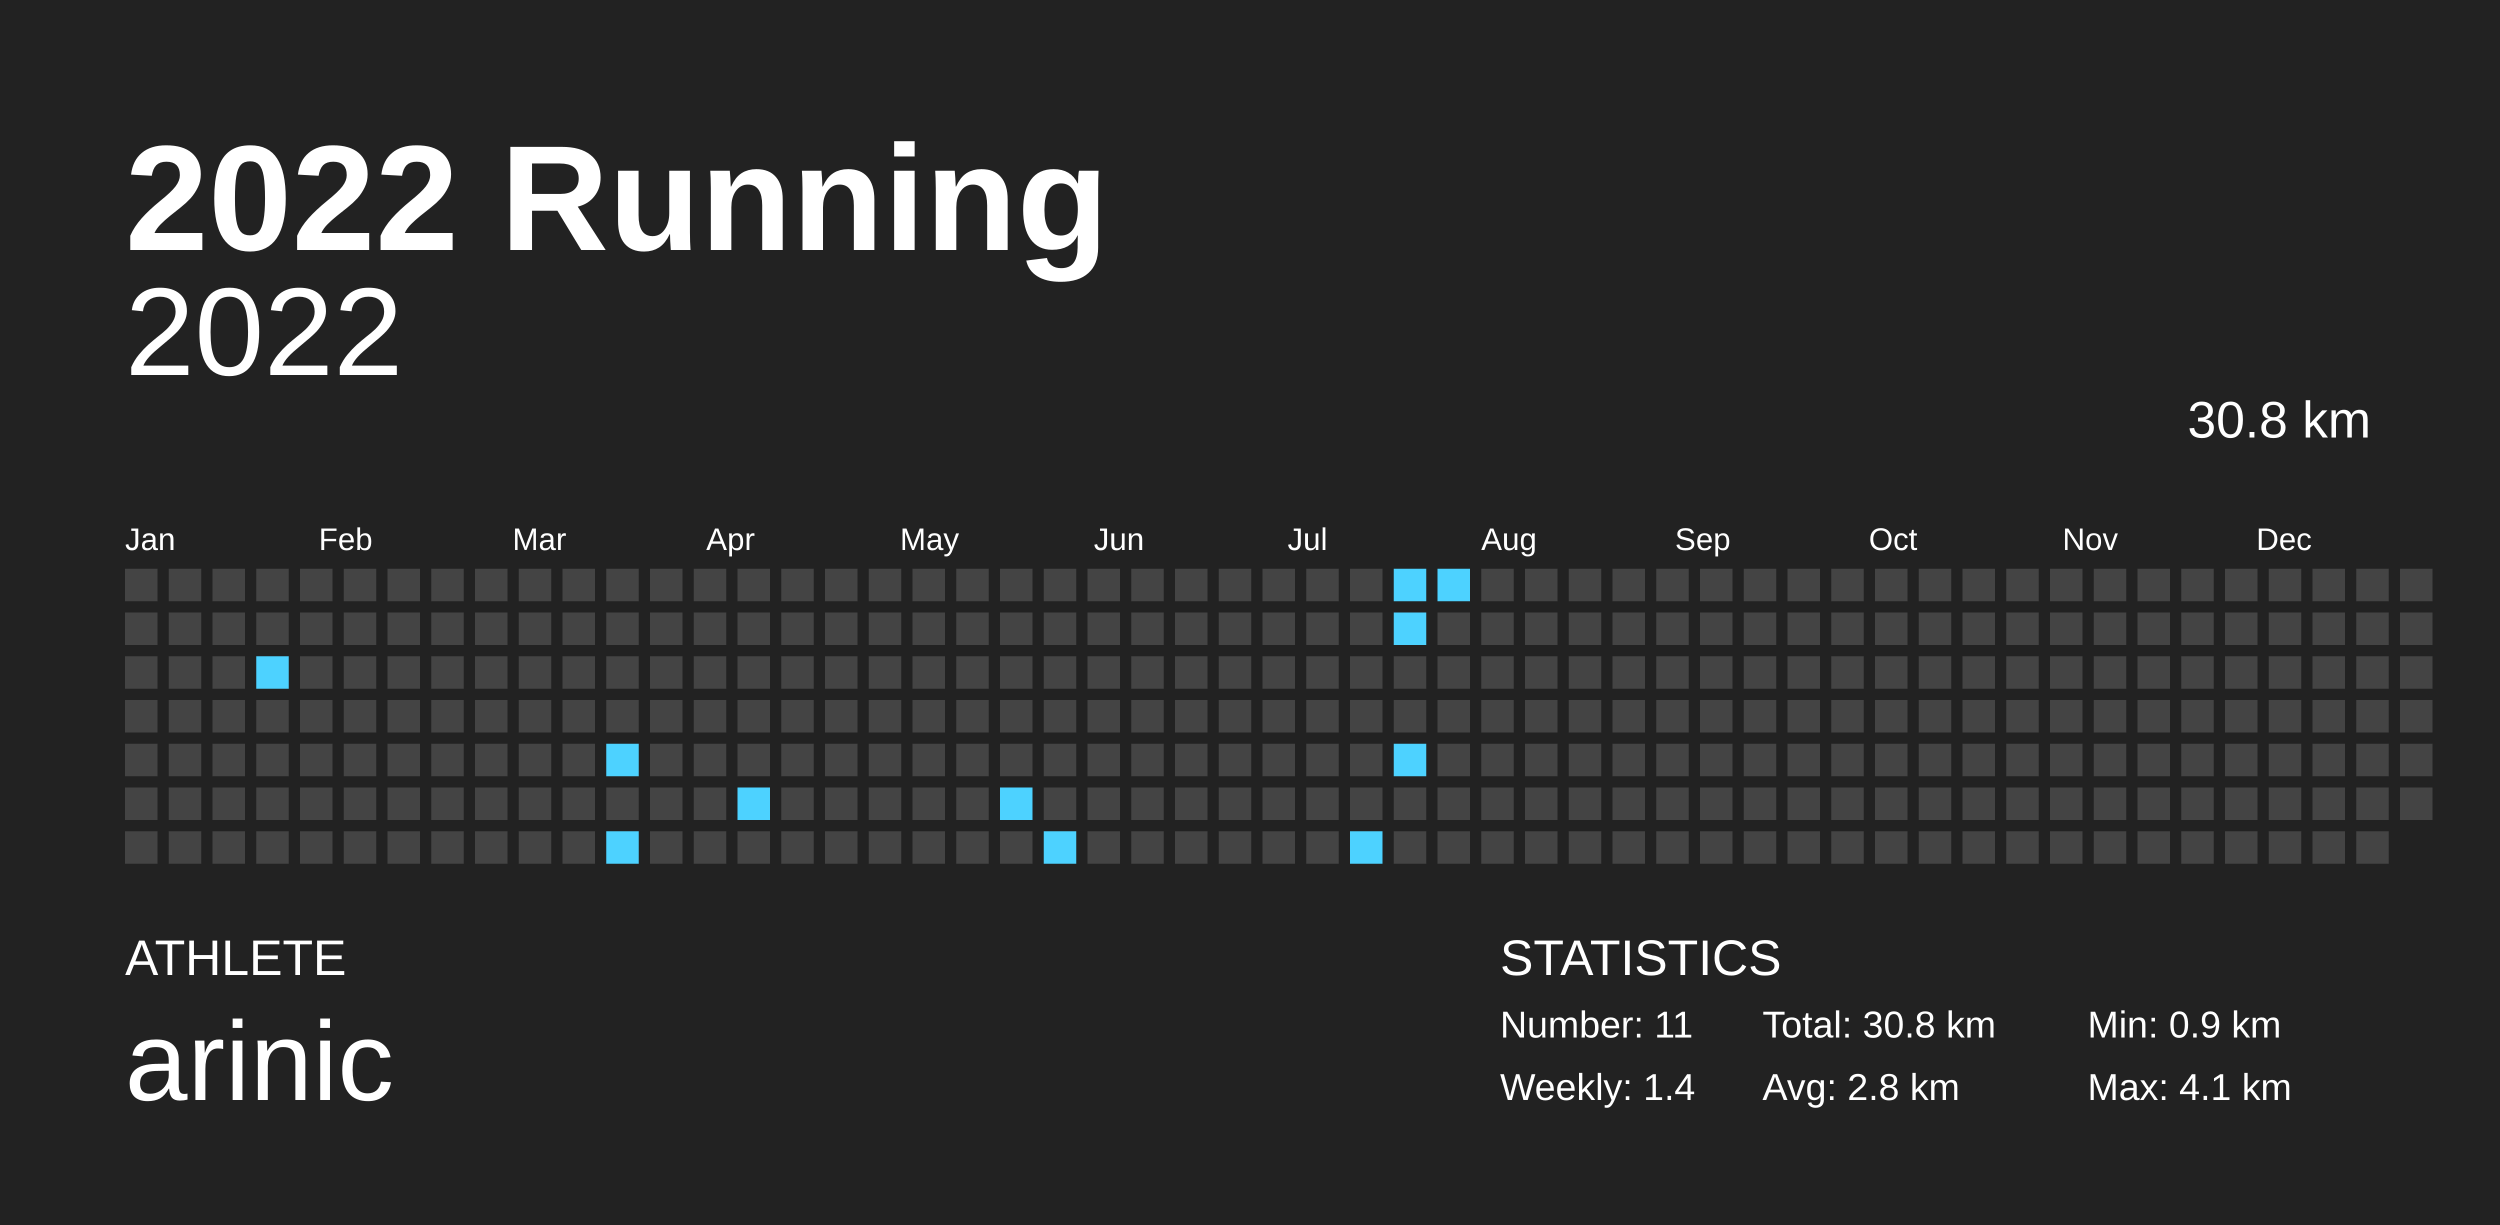
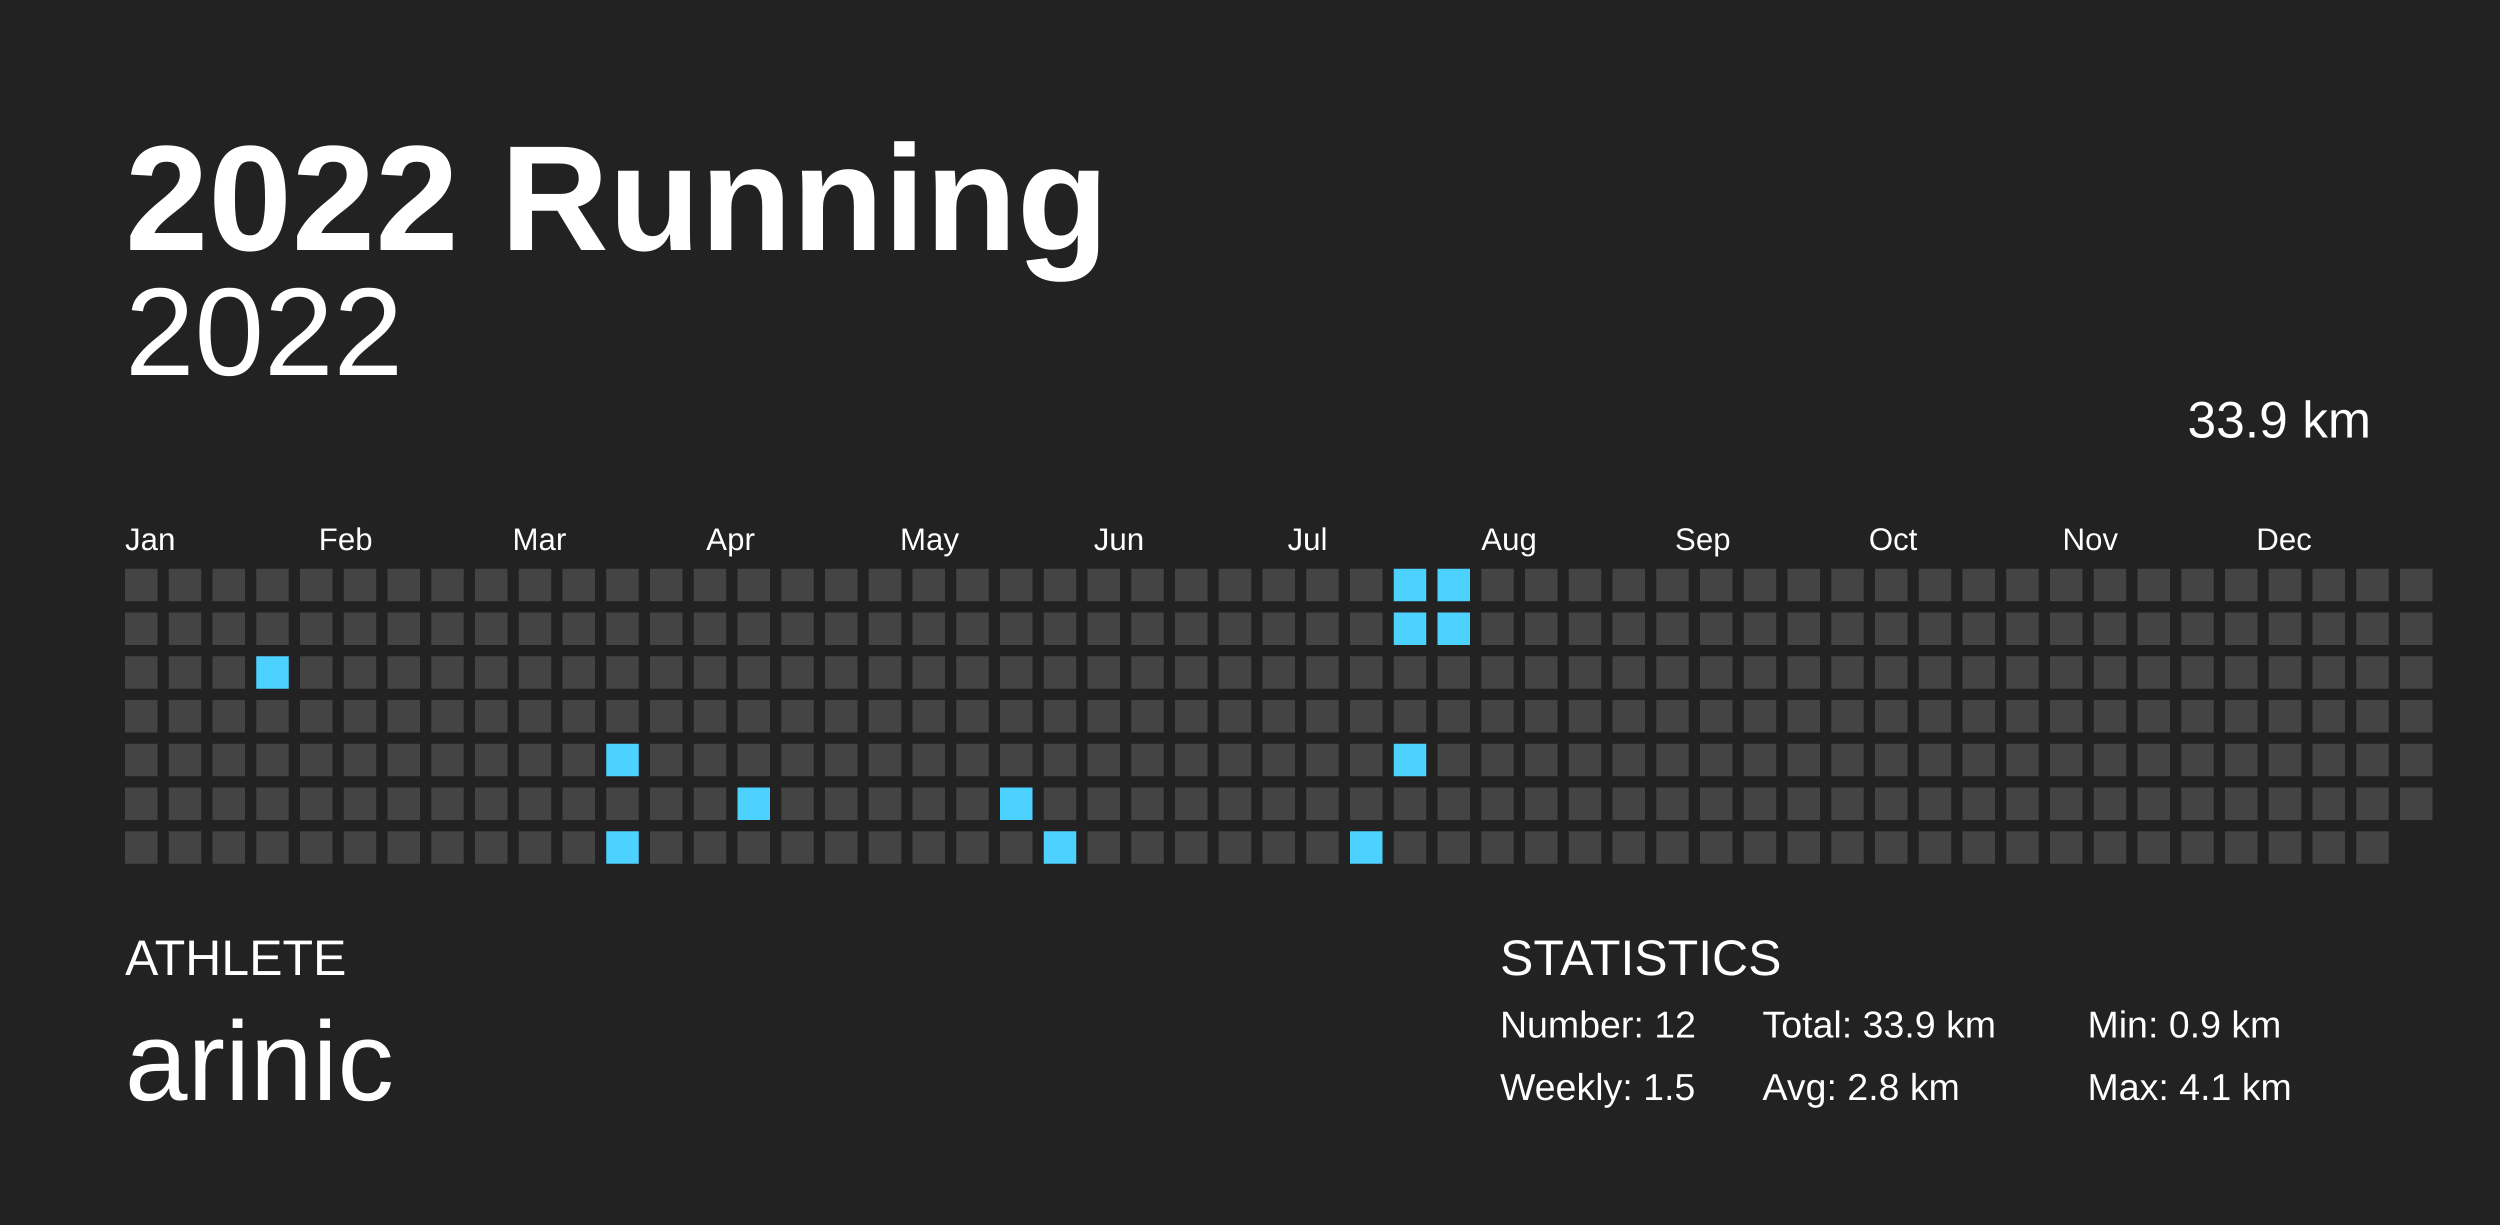
<svg xmlns="http://www.w3.org/2000/svg" baseProfile="full" height="98mm" version="1.1" viewBox="0,0,200,98" width="200mm">
  <defs />
  <rect fill="#222222" height="98" width="200" x="0" y="0" />
  <text fill="#FFFFFF" style="font-size:12px; font-family:Arial; font-weight:bold;" x="10" y="20">2022 Running</text>
  <text fill="#FFFFFF" style="font-size:4px; font-family:Arial" x="10" y="78">ATHLETE</text>
  <text fill="#FFFFFF" style="font-size:9px; font-family:Arial" x="10" y="88">arinic</text>
  <text fill="#FFFFFF" style="font-size:4px; font-family:Arial" x="120" y="78">STATISTICS</text>
-   <text fill="#FFFFFF" style="font-size:3px; font-family:Arial" x="120" y="83">Number: 11</text>
-   <text fill="#FFFFFF" style="font-size:3px; font-family:Arial" x="120" y="88">Weekly: 1.4</text>
-   <text fill="#FFFFFF" style="font-size:3px; font-family:Arial" x="141" y="83">Total: 30.8 km</text>
+   <text fill="#FFFFFF" style="font-size:3px; font-family:Arial" x="120" y="83">Number: 12</text>
+   <text fill="#FFFFFF" style="font-size:3px; font-family:Arial" x="120" y="88">Weekly: 1.5</text>
+   <text fill="#FFFFFF" style="font-size:3px; font-family:Arial" x="141" y="83">Total: 33.9 km</text>
  <text fill="#FFFFFF" style="font-size:3px; font-family:Arial" x="141" y="88">Avg: 2.8 km</text>
  <text fill="#FFFFFF" style="font-size:3px; font-family:Arial" x="167" y="83">Min: 0.9 km</text>
  <text fill="#FFFFFF" style="font-size:3px; font-family:Arial" x="167" y="88">Max: 4.1 km</text>
  <text alignment-baseline="hanging" fill="#FFFFFF" style="font-size:10.0px; font-family:Arial;" x="10" y="30">2022</text>
-   <text alignment-baseline="hanging" fill="#FFFFFF" style="font-size:4.125px; font-family:Arial;" x="175" y="35">30.8 km</text>
+   <text alignment-baseline="hanging" fill="#FFFFFF" style="font-size:4.125px; font-family:Arial;" x="175" y="35">33.9 km</text>
  <text fill="#FFFFFF" style="font-size:2.5px; font-family:Arial" x="10.0" y="44">Jan</text>
  <text fill="#FFFFFF" style="font-size:2.5px; font-family:Arial" x="25.5" y="44">Feb</text>
  <text fill="#FFFFFF" style="font-size:2.5px; font-family:Arial" x="41.0" y="44">Mar</text>
  <text fill="#FFFFFF" style="font-size:2.5px; font-family:Arial" x="56.5" y="44">Apr</text>
  <text fill="#FFFFFF" style="font-size:2.5px; font-family:Arial" x="72.0" y="44">May</text>
  <text fill="#FFFFFF" style="font-size:2.5px; font-family:Arial" x="87.5" y="44">Jun</text>
  <text fill="#FFFFFF" style="font-size:2.5px; font-family:Arial" x="103.0" y="44">Jul</text>
  <text fill="#FFFFFF" style="font-size:2.5px; font-family:Arial" x="118.5" y="44">Aug</text>
  <text fill="#FFFFFF" style="font-size:2.5px; font-family:Arial" x="134.0" y="44">Sep</text>
  <text fill="#FFFFFF" style="font-size:2.5px; font-family:Arial" x="149.5" y="44">Oct</text>
  <text fill="#FFFFFF" style="font-size:2.5px; font-family:Arial" x="165.0" y="44">Nov</text>
  <text fill="#FFFFFF" style="font-size:2.5px; font-family:Arial" x="180.5" y="44">Dec</text>
  <rect fill="#444444" height="2.6" width="2.6" x="10.0" y="45.5" />
  <rect fill="#444444" height="2.6" width="2.6" x="10.0" y="49.0" />
  <rect fill="#444444" height="2.6" width="2.6" x="10.0" y="52.5" />
  <rect fill="#444444" height="2.6" width="2.6" x="10.0" y="56.0" />
  <rect fill="#444444" height="2.6" width="2.6" x="10.0" y="59.5" />
  <rect fill="#444444" height="2.6" width="2.6" x="10.0" y="63.0" />
  <rect fill="#444444" height="2.6" width="2.6" x="10.0" y="66.5" />
  <rect fill="#444444" height="2.6" width="2.6" x="13.5" y="45.5" />
  <rect fill="#444444" height="2.6" width="2.6" x="13.5" y="49.0" />
  <rect fill="#444444" height="2.6" width="2.6" x="13.5" y="52.5" />
  <rect fill="#444444" height="2.6" width="2.6" x="13.5" y="56.0" />
  <rect fill="#444444" height="2.6" width="2.6" x="13.5" y="59.5" />
  <rect fill="#444444" height="2.6" width="2.6" x="13.5" y="63.0" />
  <rect fill="#444444" height="2.6" width="2.6" x="13.5" y="66.5" />
  <rect fill="#444444" height="2.6" width="2.6" x="17.0" y="45.5" />
  <rect fill="#444444" height="2.6" width="2.6" x="17.0" y="49.0" />
  <rect fill="#444444" height="2.6" width="2.6" x="17.0" y="52.5" />
  <rect fill="#444444" height="2.6" width="2.6" x="17.0" y="56.0" />
  <rect fill="#444444" height="2.6" width="2.6" x="17.0" y="59.5" />
  <rect fill="#444444" height="2.6" width="2.6" x="17.0" y="63.0" />
  <rect fill="#444444" height="2.6" width="2.6" x="17.0" y="66.5" />
  <rect fill="#444444" height="2.6" width="2.6" x="20.5" y="45.5" />
  <rect fill="#444444" height="2.6" width="2.6" x="20.5" y="49.0" />
  <rect fill="#4dd2ff" height="2.6" width="2.6" x="20.5" y="52.5" />
  <rect fill="#444444" height="2.6" width="2.6" x="20.5" y="56.0" />
  <rect fill="#444444" height="2.6" width="2.6" x="20.5" y="59.5" />
  <rect fill="#444444" height="2.6" width="2.6" x="20.5" y="63.0" />
  <rect fill="#444444" height="2.6" width="2.6" x="20.5" y="66.5" />
  <rect fill="#444444" height="2.6" width="2.6" x="24.0" y="45.5" />
  <rect fill="#444444" height="2.6" width="2.6" x="24.0" y="49.0" />
  <rect fill="#444444" height="2.6" width="2.6" x="24.0" y="52.5" />
  <rect fill="#444444" height="2.6" width="2.6" x="24.0" y="56.0" />
  <rect fill="#444444" height="2.6" width="2.6" x="24.0" y="59.5" />
  <rect fill="#444444" height="2.6" width="2.6" x="24.0" y="63.0" />
  <rect fill="#444444" height="2.6" width="2.6" x="24.0" y="66.5" />
  <rect fill="#444444" height="2.6" width="2.6" x="27.5" y="45.5" />
  <rect fill="#444444" height="2.6" width="2.6" x="27.5" y="49.0" />
  <rect fill="#444444" height="2.6" width="2.6" x="27.5" y="52.5" />
  <rect fill="#444444" height="2.6" width="2.6" x="27.5" y="56.0" />
  <rect fill="#444444" height="2.6" width="2.6" x="27.5" y="59.5" />
  <rect fill="#444444" height="2.6" width="2.6" x="27.5" y="63.0" />
  <rect fill="#444444" height="2.6" width="2.6" x="27.5" y="66.5" />
  <rect fill="#444444" height="2.6" width="2.6" x="31.0" y="45.5" />
  <rect fill="#444444" height="2.6" width="2.6" x="31.0" y="49.0" />
  <rect fill="#444444" height="2.6" width="2.6" x="31.0" y="52.5" />
  <rect fill="#444444" height="2.6" width="2.6" x="31.0" y="56.0" />
  <rect fill="#444444" height="2.6" width="2.6" x="31.0" y="59.5" />
  <rect fill="#444444" height="2.6" width="2.6" x="31.0" y="63.0" />
  <rect fill="#444444" height="2.6" width="2.6" x="31.0" y="66.5" />
  <rect fill="#444444" height="2.6" width="2.6" x="34.5" y="45.5" />
  <rect fill="#444444" height="2.6" width="2.6" x="34.5" y="49.0" />
  <rect fill="#444444" height="2.6" width="2.6" x="34.5" y="52.5" />
  <rect fill="#444444" height="2.6" width="2.6" x="34.5" y="56.0" />
  <rect fill="#444444" height="2.6" width="2.6" x="34.5" y="59.5" />
  <rect fill="#444444" height="2.6" width="2.6" x="34.5" y="63.0" />
  <rect fill="#444444" height="2.6" width="2.6" x="34.5" y="66.5" />
  <rect fill="#444444" height="2.6" width="2.6" x="38.0" y="45.5" />
  <rect fill="#444444" height="2.6" width="2.6" x="38.0" y="49.0" />
  <rect fill="#444444" height="2.6" width="2.6" x="38.0" y="52.5" />
  <rect fill="#444444" height="2.6" width="2.6" x="38.0" y="56.0" />
  <rect fill="#444444" height="2.6" width="2.6" x="38.0" y="59.5" />
  <rect fill="#444444" height="2.6" width="2.6" x="38.0" y="63.0" />
  <rect fill="#444444" height="2.6" width="2.6" x="38.0" y="66.5" />
  <rect fill="#444444" height="2.6" width="2.6" x="41.5" y="45.5" />
  <rect fill="#444444" height="2.6" width="2.6" x="41.5" y="49.0" />
  <rect fill="#444444" height="2.6" width="2.6" x="41.5" y="52.5" />
  <rect fill="#444444" height="2.6" width="2.6" x="41.5" y="56.0" />
  <rect fill="#444444" height="2.6" width="2.6" x="41.5" y="59.5" />
  <rect fill="#444444" height="2.6" width="2.6" x="41.5" y="63.0" />
  <rect fill="#444444" height="2.6" width="2.6" x="41.5" y="66.5" />
  <rect fill="#444444" height="2.6" width="2.6" x="45.0" y="45.5" />
  <rect fill="#444444" height="2.6" width="2.6" x="45.0" y="49.0" />
  <rect fill="#444444" height="2.6" width="2.6" x="45.0" y="52.5" />
  <rect fill="#444444" height="2.6" width="2.6" x="45.0" y="56.0" />
  <rect fill="#444444" height="2.6" width="2.6" x="45.0" y="59.5" />
  <rect fill="#444444" height="2.6" width="2.6" x="45.0" y="63.0" />
  <rect fill="#444444" height="2.6" width="2.6" x="45.0" y="66.5" />
  <rect fill="#444444" height="2.6" width="2.6" x="48.5" y="45.5" />
  <rect fill="#444444" height="2.6" width="2.6" x="48.5" y="49.0" />
  <rect fill="#444444" height="2.6" width="2.6" x="48.5" y="52.5" />
  <rect fill="#444444" height="2.6" width="2.6" x="48.5" y="56.0" />
  <rect fill="#4dd2ff" height="2.6" width="2.6" x="48.5" y="59.5" />
  <rect fill="#444444" height="2.6" width="2.6" x="48.5" y="63.0" />
  <rect fill="#4dd2ff" height="2.6" width="2.6" x="48.5" y="66.5" />
  <rect fill="#444444" height="2.6" width="2.6" x="52.0" y="45.5" />
  <rect fill="#444444" height="2.6" width="2.6" x="52.0" y="49.0" />
  <rect fill="#444444" height="2.6" width="2.6" x="52.0" y="52.5" />
  <rect fill="#444444" height="2.6" width="2.6" x="52.0" y="56.0" />
  <rect fill="#444444" height="2.6" width="2.6" x="52.0" y="59.5" />
  <rect fill="#444444" height="2.6" width="2.6" x="52.0" y="63.0" />
  <rect fill="#444444" height="2.6" width="2.6" x="52.0" y="66.5" />
  <rect fill="#444444" height="2.6" width="2.6" x="55.5" y="45.5" />
  <rect fill="#444444" height="2.6" width="2.6" x="55.5" y="49.0" />
  <rect fill="#444444" height="2.6" width="2.6" x="55.5" y="52.5" />
  <rect fill="#444444" height="2.6" width="2.6" x="55.5" y="56.0" />
  <rect fill="#444444" height="2.6" width="2.6" x="55.5" y="59.5" />
  <rect fill="#444444" height="2.6" width="2.6" x="55.5" y="63.0" />
  <rect fill="#444444" height="2.6" width="2.6" x="55.5" y="66.5" />
  <rect fill="#444444" height="2.6" width="2.6" x="59.0" y="45.5" />
  <rect fill="#444444" height="2.6" width="2.6" x="59.0" y="49.0" />
  <rect fill="#444444" height="2.6" width="2.6" x="59.0" y="52.5" />
  <rect fill="#444444" height="2.6" width="2.6" x="59.0" y="56.0" />
  <rect fill="#444444" height="2.6" width="2.6" x="59.0" y="59.5" />
  <rect fill="#4dd2ff" height="2.6" width="2.6" x="59.0" y="63.0" />
  <rect fill="#444444" height="2.6" width="2.6" x="59.0" y="66.5" />
  <rect fill="#444444" height="2.6" width="2.6" x="62.5" y="45.5" />
  <rect fill="#444444" height="2.6" width="2.6" x="62.5" y="49.0" />
  <rect fill="#444444" height="2.6" width="2.6" x="62.5" y="52.5" />
  <rect fill="#444444" height="2.6" width="2.6" x="62.5" y="56.0" />
  <rect fill="#444444" height="2.6" width="2.6" x="62.5" y="59.5" />
  <rect fill="#444444" height="2.6" width="2.6" x="62.5" y="63.0" />
  <rect fill="#444444" height="2.6" width="2.6" x="62.5" y="66.5" />
  <rect fill="#444444" height="2.6" width="2.6" x="66.0" y="45.5" />
  <rect fill="#444444" height="2.6" width="2.6" x="66.0" y="49.0" />
  <rect fill="#444444" height="2.6" width="2.6" x="66.0" y="52.5" />
  <rect fill="#444444" height="2.6" width="2.6" x="66.0" y="56.0" />
  <rect fill="#444444" height="2.6" width="2.6" x="66.0" y="59.5" />
  <rect fill="#444444" height="2.6" width="2.6" x="66.0" y="63.0" />
  <rect fill="#444444" height="2.6" width="2.6" x="66.0" y="66.5" />
  <rect fill="#444444" height="2.6" width="2.6" x="69.5" y="45.5" />
  <rect fill="#444444" height="2.6" width="2.6" x="69.5" y="49.0" />
  <rect fill="#444444" height="2.6" width="2.6" x="69.5" y="52.5" />
  <rect fill="#444444" height="2.6" width="2.6" x="69.5" y="56.0" />
  <rect fill="#444444" height="2.6" width="2.6" x="69.5" y="59.5" />
  <rect fill="#444444" height="2.6" width="2.6" x="69.5" y="63.0" />
  <rect fill="#444444" height="2.6" width="2.6" x="69.5" y="66.5" />
  <rect fill="#444444" height="2.6" width="2.6" x="73.0" y="45.5" />
  <rect fill="#444444" height="2.6" width="2.6" x="73.0" y="49.0" />
  <rect fill="#444444" height="2.6" width="2.6" x="73.0" y="52.5" />
  <rect fill="#444444" height="2.6" width="2.6" x="73.0" y="56.0" />
  <rect fill="#444444" height="2.6" width="2.6" x="73.0" y="59.5" />
  <rect fill="#444444" height="2.6" width="2.6" x="73.0" y="63.0" />
  <rect fill="#444444" height="2.6" width="2.6" x="73.0" y="66.5" />
  <rect fill="#444444" height="2.6" width="2.6" x="76.5" y="45.5" />
  <rect fill="#444444" height="2.6" width="2.6" x="76.5" y="49.0" />
  <rect fill="#444444" height="2.6" width="2.6" x="76.5" y="52.5" />
  <rect fill="#444444" height="2.6" width="2.6" x="76.5" y="56.0" />
  <rect fill="#444444" height="2.6" width="2.6" x="76.5" y="59.5" />
  <rect fill="#444444" height="2.6" width="2.6" x="76.5" y="63.0" />
  <rect fill="#444444" height="2.6" width="2.6" x="76.5" y="66.5" />
  <rect fill="#444444" height="2.6" width="2.6" x="80.0" y="45.5" />
  <rect fill="#444444" height="2.6" width="2.6" x="80.0" y="49.0" />
  <rect fill="#444444" height="2.6" width="2.6" x="80.0" y="52.5" />
  <rect fill="#444444" height="2.6" width="2.6" x="80.0" y="56.0" />
  <rect fill="#444444" height="2.6" width="2.6" x="80.0" y="59.5" />
  <rect fill="#4dd2ff" height="2.6" width="2.6" x="80.0" y="63.0" />
  <rect fill="#444444" height="2.6" width="2.6" x="80.0" y="66.5" />
  <rect fill="#444444" height="2.6" width="2.6" x="83.5" y="45.5" />
  <rect fill="#444444" height="2.6" width="2.6" x="83.5" y="49.0" />
  <rect fill="#444444" height="2.6" width="2.6" x="83.5" y="52.5" />
  <rect fill="#444444" height="2.6" width="2.6" x="83.5" y="56.0" />
  <rect fill="#444444" height="2.6" width="2.6" x="83.5" y="59.5" />
  <rect fill="#444444" height="2.6" width="2.6" x="83.5" y="63.0" />
  <rect fill="#4dd2ff" height="2.6" width="2.6" x="83.5" y="66.5" />
  <rect fill="#444444" height="2.6" width="2.6" x="87.0" y="45.5" />
  <rect fill="#444444" height="2.6" width="2.6" x="87.0" y="49.0" />
  <rect fill="#444444" height="2.6" width="2.6" x="87.0" y="52.5" />
  <rect fill="#444444" height="2.6" width="2.6" x="87.0" y="56.0" />
  <rect fill="#444444" height="2.6" width="2.6" x="87.0" y="59.5" />
  <rect fill="#444444" height="2.6" width="2.6" x="87.0" y="63.0" />
  <rect fill="#444444" height="2.6" width="2.6" x="87.0" y="66.5" />
  <rect fill="#444444" height="2.6" width="2.6" x="90.5" y="45.5" />
  <rect fill="#444444" height="2.6" width="2.6" x="90.5" y="49.0" />
  <rect fill="#444444" height="2.6" width="2.6" x="90.5" y="52.5" />
  <rect fill="#444444" height="2.6" width="2.6" x="90.5" y="56.0" />
  <rect fill="#444444" height="2.6" width="2.6" x="90.5" y="59.5" />
  <rect fill="#444444" height="2.6" width="2.6" x="90.5" y="63.0" />
  <rect fill="#444444" height="2.6" width="2.6" x="90.5" y="66.5" />
  <rect fill="#444444" height="2.6" width="2.6" x="94.0" y="45.5" />
  <rect fill="#444444" height="2.6" width="2.6" x="94.0" y="49.0" />
  <rect fill="#444444" height="2.6" width="2.6" x="94.0" y="52.5" />
  <rect fill="#444444" height="2.6" width="2.6" x="94.0" y="56.0" />
  <rect fill="#444444" height="2.6" width="2.6" x="94.0" y="59.5" />
  <rect fill="#444444" height="2.6" width="2.6" x="94.0" y="63.0" />
  <rect fill="#444444" height="2.6" width="2.6" x="94.0" y="66.5" />
  <rect fill="#444444" height="2.6" width="2.6" x="97.5" y="45.5" />
  <rect fill="#444444" height="2.6" width="2.6" x="97.5" y="49.0" />
  <rect fill="#444444" height="2.6" width="2.6" x="97.5" y="52.5" />
  <rect fill="#444444" height="2.6" width="2.6" x="97.5" y="56.0" />
  <rect fill="#444444" height="2.6" width="2.6" x="97.5" y="59.5" />
  <rect fill="#444444" height="2.6" width="2.6" x="97.5" y="63.0" />
  <rect fill="#444444" height="2.6" width="2.6" x="97.5" y="66.5" />
  <rect fill="#444444" height="2.6" width="2.6" x="101.0" y="45.5" />
  <rect fill="#444444" height="2.6" width="2.6" x="101.0" y="49.0" />
  <rect fill="#444444" height="2.6" width="2.6" x="101.0" y="52.5" />
  <rect fill="#444444" height="2.6" width="2.6" x="101.0" y="56.0" />
  <rect fill="#444444" height="2.6" width="2.6" x="101.0" y="59.5" />
  <rect fill="#444444" height="2.6" width="2.6" x="101.0" y="63.0" />
  <rect fill="#444444" height="2.6" width="2.6" x="101.0" y="66.5" />
  <rect fill="#444444" height="2.6" width="2.6" x="104.5" y="45.5" />
  <rect fill="#444444" height="2.6" width="2.6" x="104.5" y="49.0" />
  <rect fill="#444444" height="2.6" width="2.6" x="104.5" y="52.5" />
  <rect fill="#444444" height="2.6" width="2.6" x="104.5" y="56.0" />
  <rect fill="#444444" height="2.6" width="2.6" x="104.5" y="59.5" />
  <rect fill="#444444" height="2.6" width="2.6" x="104.5" y="63.0" />
  <rect fill="#444444" height="2.6" width="2.6" x="104.5" y="66.5" />
  <rect fill="#444444" height="2.6" width="2.6" x="108.0" y="45.5" />
  <rect fill="#444444" height="2.6" width="2.6" x="108.0" y="49.0" />
  <rect fill="#444444" height="2.6" width="2.6" x="108.0" y="52.5" />
  <rect fill="#444444" height="2.6" width="2.6" x="108.0" y="56.0" />
  <rect fill="#444444" height="2.6" width="2.6" x="108.0" y="59.5" />
  <rect fill="#444444" height="2.6" width="2.6" x="108.0" y="63.0" />
  <rect fill="#4dd2ff" height="2.6" width="2.6" x="108.0" y="66.5" />
  <rect fill="#4dd2ff" height="2.6" width="2.6" x="111.5" y="45.5" />
  <rect fill="#4dd2ff" height="2.6" width="2.6" x="111.5" y="49.0" />
  <rect fill="#444444" height="2.6" width="2.6" x="111.5" y="52.5" />
  <rect fill="#444444" height="2.6" width="2.6" x="111.5" y="56.0" />
  <rect fill="#4dd2ff" height="2.6" width="2.6" x="111.5" y="59.5" />
  <rect fill="#444444" height="2.6" width="2.6" x="111.5" y="63.0" />
  <rect fill="#444444" height="2.6" width="2.6" x="111.5" y="66.5" />
  <rect fill="#4dd2ff" height="2.6" width="2.6" x="115.0" y="45.5" />
-   <rect fill="#444444" height="2.6" width="2.6" x="115.0" y="49.0" />
+   <rect fill="#4dd2ff" height="2.6" width="2.6" x="115.0" y="49.0" />
  <rect fill="#444444" height="2.6" width="2.6" x="115.0" y="52.5" />
  <rect fill="#444444" height="2.6" width="2.6" x="115.0" y="56.0" />
  <rect fill="#444444" height="2.6" width="2.6" x="115.0" y="59.5" />
  <rect fill="#444444" height="2.6" width="2.6" x="115.0" y="63.0" />
  <rect fill="#444444" height="2.6" width="2.6" x="115.0" y="66.5" />
  <rect fill="#444444" height="2.6" width="2.6" x="118.5" y="45.5" />
  <rect fill="#444444" height="2.6" width="2.6" x="118.5" y="49.0" />
  <rect fill="#444444" height="2.6" width="2.6" x="118.5" y="52.5" />
  <rect fill="#444444" height="2.6" width="2.6" x="118.5" y="56.0" />
  <rect fill="#444444" height="2.6" width="2.6" x="118.5" y="59.5" />
  <rect fill="#444444" height="2.6" width="2.6" x="118.5" y="63.0" />
  <rect fill="#444444" height="2.6" width="2.6" x="118.5" y="66.5" />
  <rect fill="#444444" height="2.6" width="2.6" x="122.0" y="45.5" />
  <rect fill="#444444" height="2.6" width="2.6" x="122.0" y="49.0" />
  <rect fill="#444444" height="2.6" width="2.6" x="122.0" y="52.5" />
  <rect fill="#444444" height="2.6" width="2.6" x="122.0" y="56.0" />
  <rect fill="#444444" height="2.6" width="2.6" x="122.0" y="59.5" />
  <rect fill="#444444" height="2.6" width="2.6" x="122.0" y="63.0" />
  <rect fill="#444444" height="2.6" width="2.6" x="122.0" y="66.5" />
  <rect fill="#444444" height="2.6" width="2.6" x="125.5" y="45.5" />
  <rect fill="#444444" height="2.6" width="2.6" x="125.5" y="49.0" />
  <rect fill="#444444" height="2.6" width="2.6" x="125.5" y="52.5" />
  <rect fill="#444444" height="2.6" width="2.6" x="125.5" y="56.0" />
  <rect fill="#444444" height="2.6" width="2.6" x="125.5" y="59.5" />
  <rect fill="#444444" height="2.6" width="2.6" x="125.5" y="63.0" />
  <rect fill="#444444" height="2.6" width="2.6" x="125.5" y="66.5" />
  <rect fill="#444444" height="2.6" width="2.6" x="129.0" y="45.5" />
  <rect fill="#444444" height="2.6" width="2.6" x="129.0" y="49.0" />
  <rect fill="#444444" height="2.6" width="2.6" x="129.0" y="52.5" />
  <rect fill="#444444" height="2.6" width="2.6" x="129.0" y="56.0" />
  <rect fill="#444444" height="2.6" width="2.6" x="129.0" y="59.5" />
  <rect fill="#444444" height="2.6" width="2.6" x="129.0" y="63.0" />
  <rect fill="#444444" height="2.6" width="2.6" x="129.0" y="66.5" />
  <rect fill="#444444" height="2.6" width="2.6" x="132.5" y="45.5" />
  <rect fill="#444444" height="2.6" width="2.6" x="132.5" y="49.0" />
  <rect fill="#444444" height="2.6" width="2.6" x="132.5" y="52.5" />
  <rect fill="#444444" height="2.6" width="2.6" x="132.5" y="56.0" />
  <rect fill="#444444" height="2.6" width="2.6" x="132.5" y="59.5" />
  <rect fill="#444444" height="2.6" width="2.6" x="132.5" y="63.0" />
  <rect fill="#444444" height="2.6" width="2.6" x="132.5" y="66.5" />
  <rect fill="#444444" height="2.6" width="2.6" x="136.0" y="45.5" />
  <rect fill="#444444" height="2.6" width="2.6" x="136.0" y="49.0" />
  <rect fill="#444444" height="2.6" width="2.6" x="136.0" y="52.5" />
  <rect fill="#444444" height="2.6" width="2.6" x="136.0" y="56.0" />
  <rect fill="#444444" height="2.6" width="2.6" x="136.0" y="59.5" />
  <rect fill="#444444" height="2.6" width="2.6" x="136.0" y="63.0" />
  <rect fill="#444444" height="2.6" width="2.6" x="136.0" y="66.5" />
  <rect fill="#444444" height="2.6" width="2.6" x="139.5" y="45.5" />
  <rect fill="#444444" height="2.6" width="2.6" x="139.5" y="49.0" />
  <rect fill="#444444" height="2.6" width="2.6" x="139.5" y="52.5" />
  <rect fill="#444444" height="2.6" width="2.6" x="139.5" y="56.0" />
  <rect fill="#444444" height="2.6" width="2.6" x="139.5" y="59.5" />
  <rect fill="#444444" height="2.6" width="2.6" x="139.5" y="63.0" />
  <rect fill="#444444" height="2.6" width="2.6" x="139.5" y="66.5" />
  <rect fill="#444444" height="2.6" width="2.6" x="143.0" y="45.5" />
  <rect fill="#444444" height="2.6" width="2.6" x="143.0" y="49.0" />
  <rect fill="#444444" height="2.6" width="2.6" x="143.0" y="52.5" />
  <rect fill="#444444" height="2.6" width="2.6" x="143.0" y="56.0" />
  <rect fill="#444444" height="2.6" width="2.6" x="143.0" y="59.5" />
  <rect fill="#444444" height="2.6" width="2.6" x="143.0" y="63.0" />
  <rect fill="#444444" height="2.6" width="2.6" x="143.0" y="66.5" />
  <rect fill="#444444" height="2.6" width="2.6" x="146.5" y="45.5" />
  <rect fill="#444444" height="2.6" width="2.6" x="146.5" y="49.0" />
  <rect fill="#444444" height="2.6" width="2.6" x="146.5" y="52.5" />
  <rect fill="#444444" height="2.6" width="2.6" x="146.5" y="56.0" />
  <rect fill="#444444" height="2.6" width="2.6" x="146.5" y="59.5" />
  <rect fill="#444444" height="2.6" width="2.6" x="146.5" y="63.0" />
  <rect fill="#444444" height="2.6" width="2.6" x="146.5" y="66.5" />
  <rect fill="#444444" height="2.6" width="2.6" x="150.0" y="45.5" />
  <rect fill="#444444" height="2.6" width="2.6" x="150.0" y="49.0" />
  <rect fill="#444444" height="2.6" width="2.6" x="150.0" y="52.5" />
  <rect fill="#444444" height="2.6" width="2.6" x="150.0" y="56.0" />
  <rect fill="#444444" height="2.6" width="2.6" x="150.0" y="59.5" />
  <rect fill="#444444" height="2.6" width="2.6" x="150.0" y="63.0" />
  <rect fill="#444444" height="2.6" width="2.6" x="150.0" y="66.5" />
  <rect fill="#444444" height="2.6" width="2.6" x="153.5" y="45.5" />
  <rect fill="#444444" height="2.6" width="2.6" x="153.5" y="49.0" />
  <rect fill="#444444" height="2.6" width="2.6" x="153.5" y="52.5" />
  <rect fill="#444444" height="2.6" width="2.6" x="153.5" y="56.0" />
  <rect fill="#444444" height="2.6" width="2.6" x="153.5" y="59.5" />
  <rect fill="#444444" height="2.6" width="2.6" x="153.5" y="63.0" />
  <rect fill="#444444" height="2.6" width="2.6" x="153.5" y="66.5" />
  <rect fill="#444444" height="2.6" width="2.6" x="157.0" y="45.5" />
  <rect fill="#444444" height="2.6" width="2.6" x="157.0" y="49.0" />
  <rect fill="#444444" height="2.6" width="2.6" x="157.0" y="52.5" />
  <rect fill="#444444" height="2.6" width="2.6" x="157.0" y="56.0" />
  <rect fill="#444444" height="2.6" width="2.6" x="157.0" y="59.5" />
  <rect fill="#444444" height="2.6" width="2.6" x="157.0" y="63.0" />
  <rect fill="#444444" height="2.6" width="2.6" x="157.0" y="66.5" />
  <rect fill="#444444" height="2.6" width="2.6" x="160.5" y="45.5" />
  <rect fill="#444444" height="2.6" width="2.6" x="160.5" y="49.0" />
  <rect fill="#444444" height="2.6" width="2.6" x="160.5" y="52.5" />
  <rect fill="#444444" height="2.6" width="2.6" x="160.5" y="56.0" />
  <rect fill="#444444" height="2.6" width="2.6" x="160.5" y="59.5" />
  <rect fill="#444444" height="2.6" width="2.6" x="160.5" y="63.0" />
  <rect fill="#444444" height="2.6" width="2.6" x="160.5" y="66.5" />
  <rect fill="#444444" height="2.6" width="2.6" x="164.0" y="45.5" />
  <rect fill="#444444" height="2.6" width="2.6" x="164.0" y="49.0" />
  <rect fill="#444444" height="2.6" width="2.6" x="164.0" y="52.5" />
  <rect fill="#444444" height="2.6" width="2.6" x="164.0" y="56.0" />
  <rect fill="#444444" height="2.6" width="2.6" x="164.0" y="59.5" />
  <rect fill="#444444" height="2.6" width="2.6" x="164.0" y="63.0" />
  <rect fill="#444444" height="2.6" width="2.6" x="164.0" y="66.5" />
  <rect fill="#444444" height="2.6" width="2.6" x="167.5" y="45.5" />
  <rect fill="#444444" height="2.6" width="2.6" x="167.5" y="49.0" />
  <rect fill="#444444" height="2.6" width="2.6" x="167.5" y="52.5" />
  <rect fill="#444444" height="2.6" width="2.6" x="167.5" y="56.0" />
  <rect fill="#444444" height="2.6" width="2.6" x="167.5" y="59.5" />
  <rect fill="#444444" height="2.6" width="2.6" x="167.5" y="63.0" />
  <rect fill="#444444" height="2.6" width="2.6" x="167.5" y="66.5" />
  <rect fill="#444444" height="2.6" width="2.6" x="171.0" y="45.5" />
  <rect fill="#444444" height="2.6" width="2.6" x="171.0" y="49.0" />
  <rect fill="#444444" height="2.6" width="2.6" x="171.0" y="52.5" />
  <rect fill="#444444" height="2.6" width="2.6" x="171.0" y="56.0" />
  <rect fill="#444444" height="2.6" width="2.6" x="171.0" y="59.5" />
  <rect fill="#444444" height="2.6" width="2.6" x="171.0" y="63.0" />
  <rect fill="#444444" height="2.6" width="2.6" x="171.0" y="66.5" />
  <rect fill="#444444" height="2.6" width="2.6" x="174.5" y="45.5" />
  <rect fill="#444444" height="2.6" width="2.6" x="174.5" y="49.0" />
  <rect fill="#444444" height="2.6" width="2.6" x="174.5" y="52.5" />
  <rect fill="#444444" height="2.6" width="2.6" x="174.5" y="56.0" />
  <rect fill="#444444" height="2.6" width="2.6" x="174.5" y="59.5" />
  <rect fill="#444444" height="2.6" width="2.6" x="174.5" y="63.0" />
  <rect fill="#444444" height="2.6" width="2.6" x="174.5" y="66.5" />
  <rect fill="#444444" height="2.6" width="2.6" x="178.0" y="45.5" />
  <rect fill="#444444" height="2.6" width="2.6" x="178.0" y="49.0" />
  <rect fill="#444444" height="2.6" width="2.6" x="178.0" y="52.5" />
  <rect fill="#444444" height="2.6" width="2.6" x="178.0" y="56.0" />
  <rect fill="#444444" height="2.6" width="2.6" x="178.0" y="59.5" />
  <rect fill="#444444" height="2.6" width="2.6" x="178.0" y="63.0" />
  <rect fill="#444444" height="2.6" width="2.6" x="178.0" y="66.5" />
  <rect fill="#444444" height="2.6" width="2.6" x="181.5" y="45.5" />
  <rect fill="#444444" height="2.6" width="2.6" x="181.5" y="49.0" />
  <rect fill="#444444" height="2.6" width="2.6" x="181.5" y="52.5" />
  <rect fill="#444444" height="2.6" width="2.6" x="181.5" y="56.0" />
  <rect fill="#444444" height="2.6" width="2.6" x="181.5" y="59.5" />
  <rect fill="#444444" height="2.6" width="2.6" x="181.5" y="63.0" />
  <rect fill="#444444" height="2.6" width="2.6" x="181.5" y="66.5" />
  <rect fill="#444444" height="2.6" width="2.6" x="185.0" y="45.5" />
  <rect fill="#444444" height="2.6" width="2.6" x="185.0" y="49.0" />
  <rect fill="#444444" height="2.6" width="2.6" x="185.0" y="52.5" />
  <rect fill="#444444" height="2.6" width="2.6" x="185.0" y="56.0" />
  <rect fill="#444444" height="2.6" width="2.6" x="185.0" y="59.5" />
  <rect fill="#444444" height="2.6" width="2.6" x="185.0" y="63.0" />
  <rect fill="#444444" height="2.6" width="2.6" x="185.0" y="66.5" />
  <rect fill="#444444" height="2.6" width="2.6" x="188.5" y="45.5" />
  <rect fill="#444444" height="2.6" width="2.6" x="188.5" y="49.0" />
  <rect fill="#444444" height="2.6" width="2.6" x="188.5" y="52.5" />
  <rect fill="#444444" height="2.6" width="2.6" x="188.5" y="56.0" />
  <rect fill="#444444" height="2.6" width="2.6" x="188.5" y="59.5" />
  <rect fill="#444444" height="2.6" width="2.6" x="188.5" y="63.0" />
  <rect fill="#444444" height="2.6" width="2.6" x="188.5" y="66.5" />
  <rect fill="#444444" height="2.6" width="2.6" x="192.0" y="45.5" />
  <rect fill="#444444" height="2.6" width="2.6" x="192.0" y="49.0" />
  <rect fill="#444444" height="2.6" width="2.6" x="192.0" y="52.5" />
  <rect fill="#444444" height="2.6" width="2.6" x="192.0" y="56.0" />
  <rect fill="#444444" height="2.6" width="2.6" x="192.0" y="59.5" />
  <rect fill="#444444" height="2.6" width="2.6" x="192.0" y="63.0" />
</svg>
